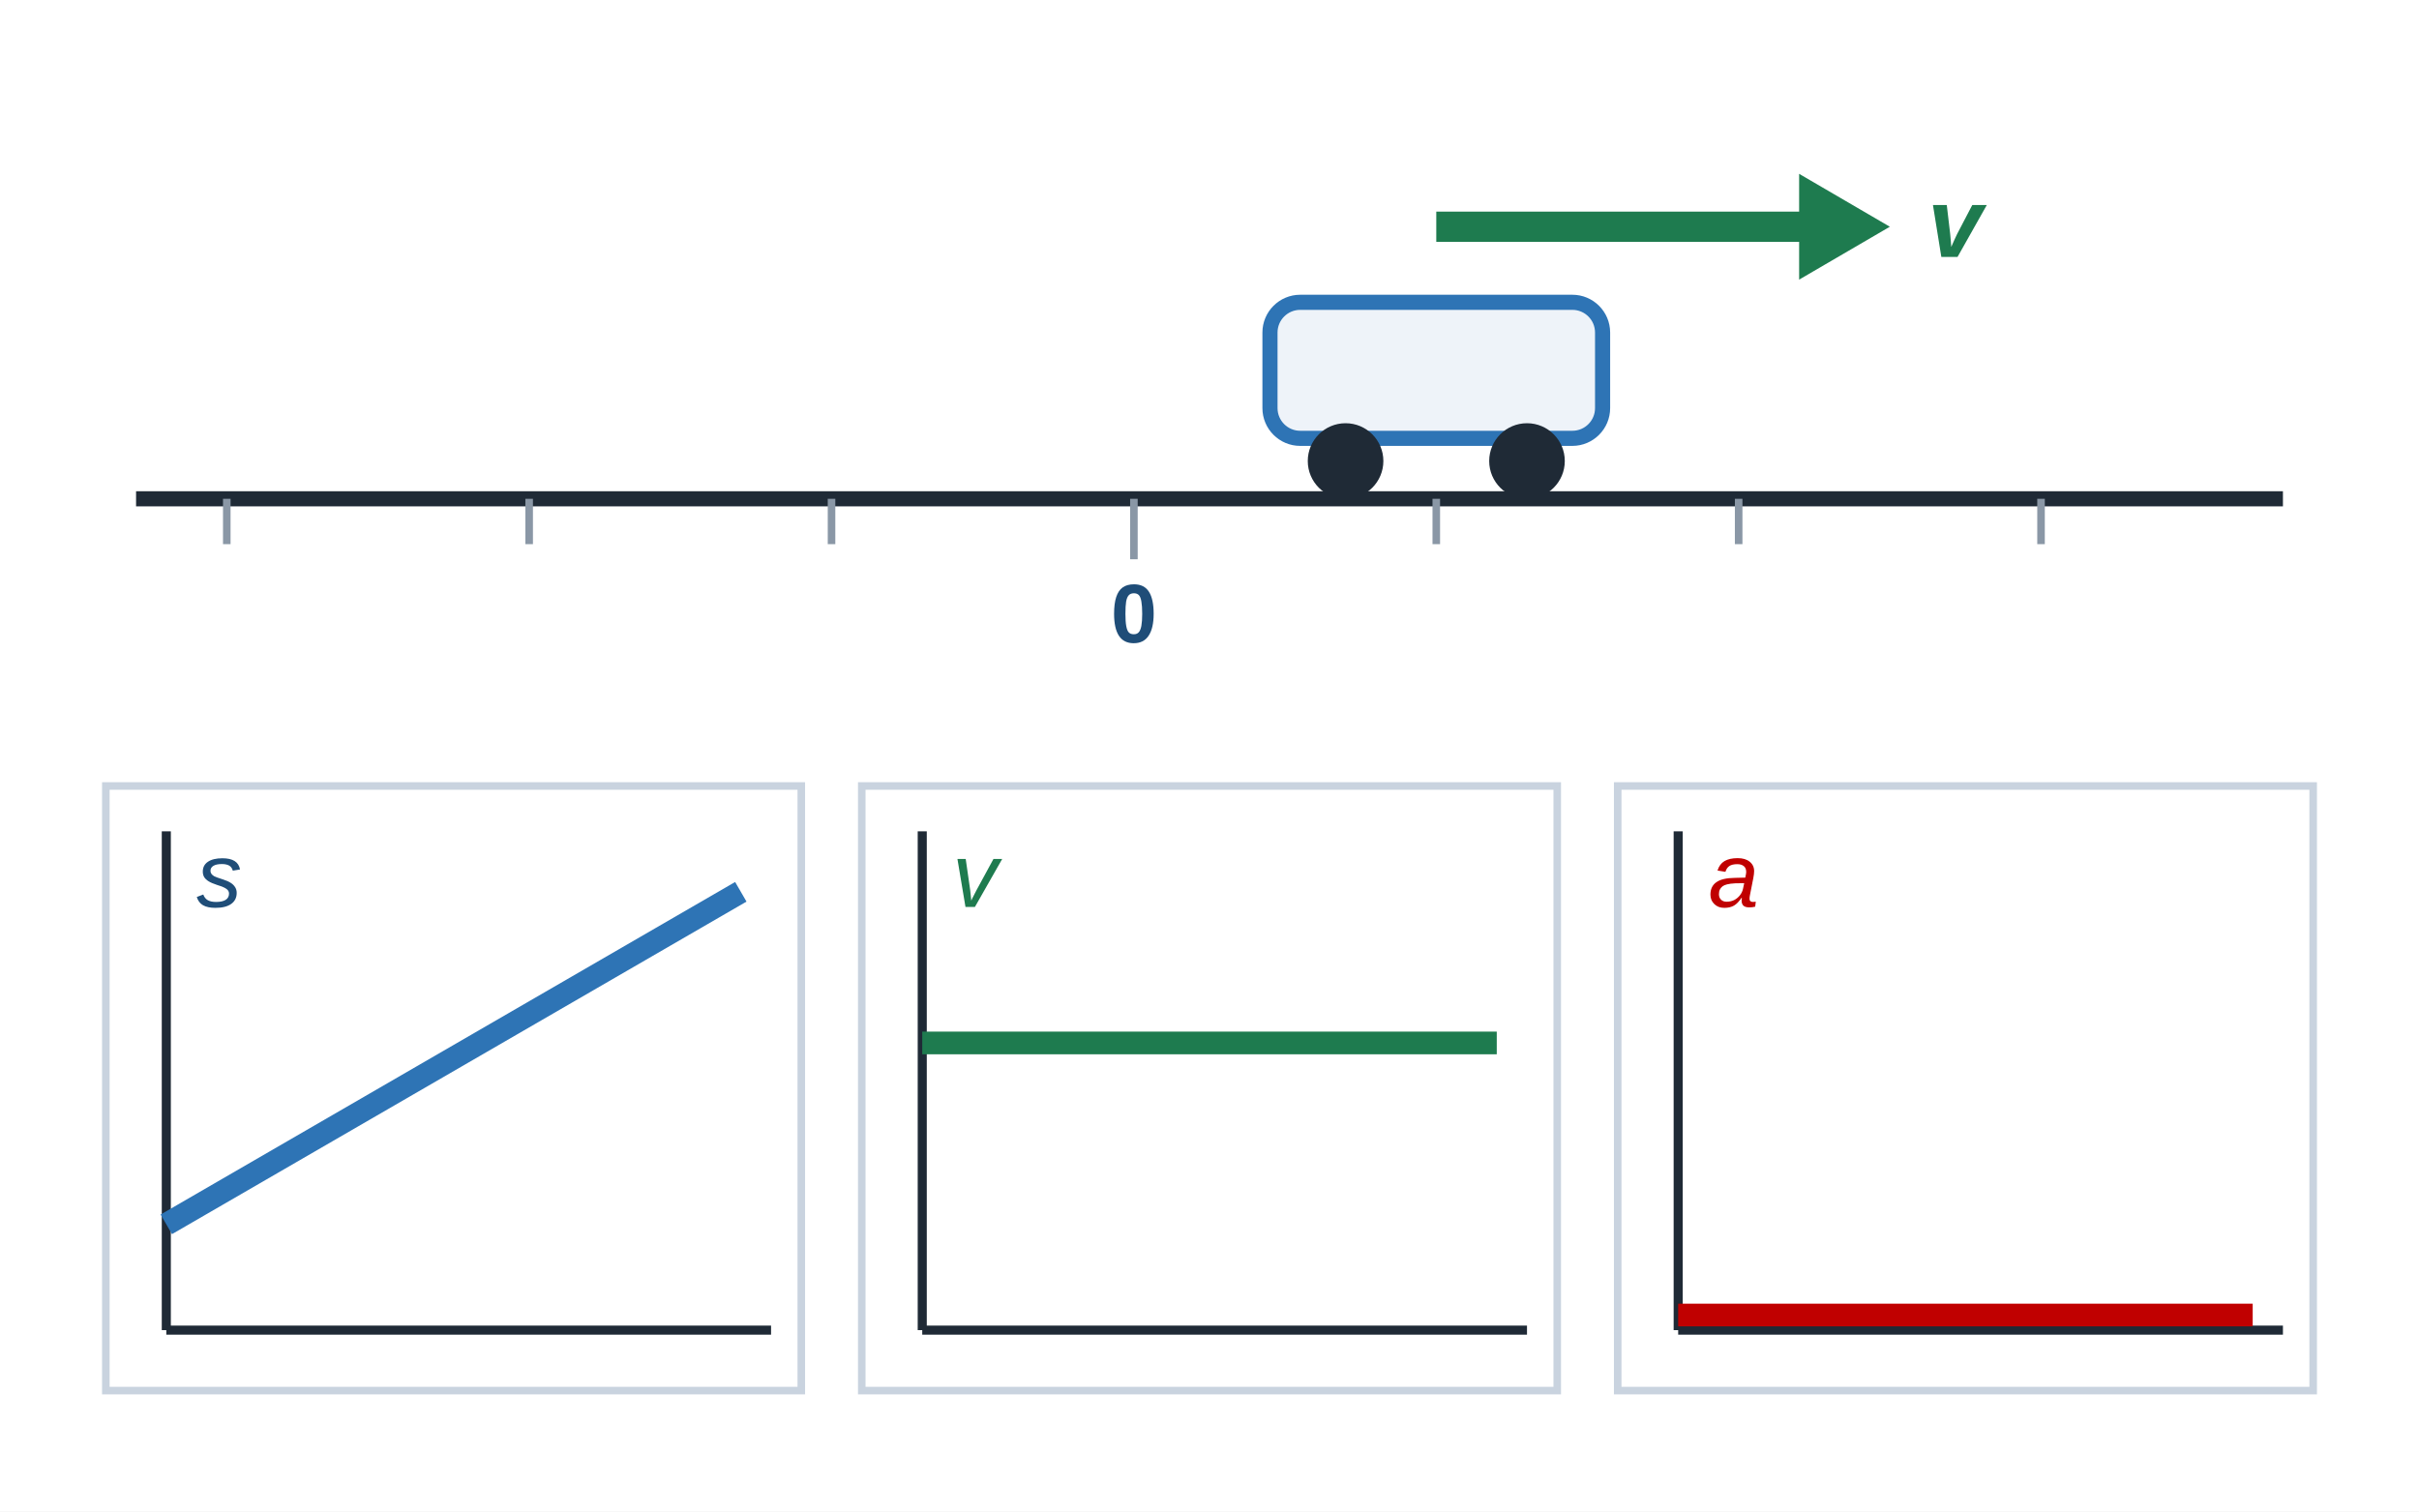
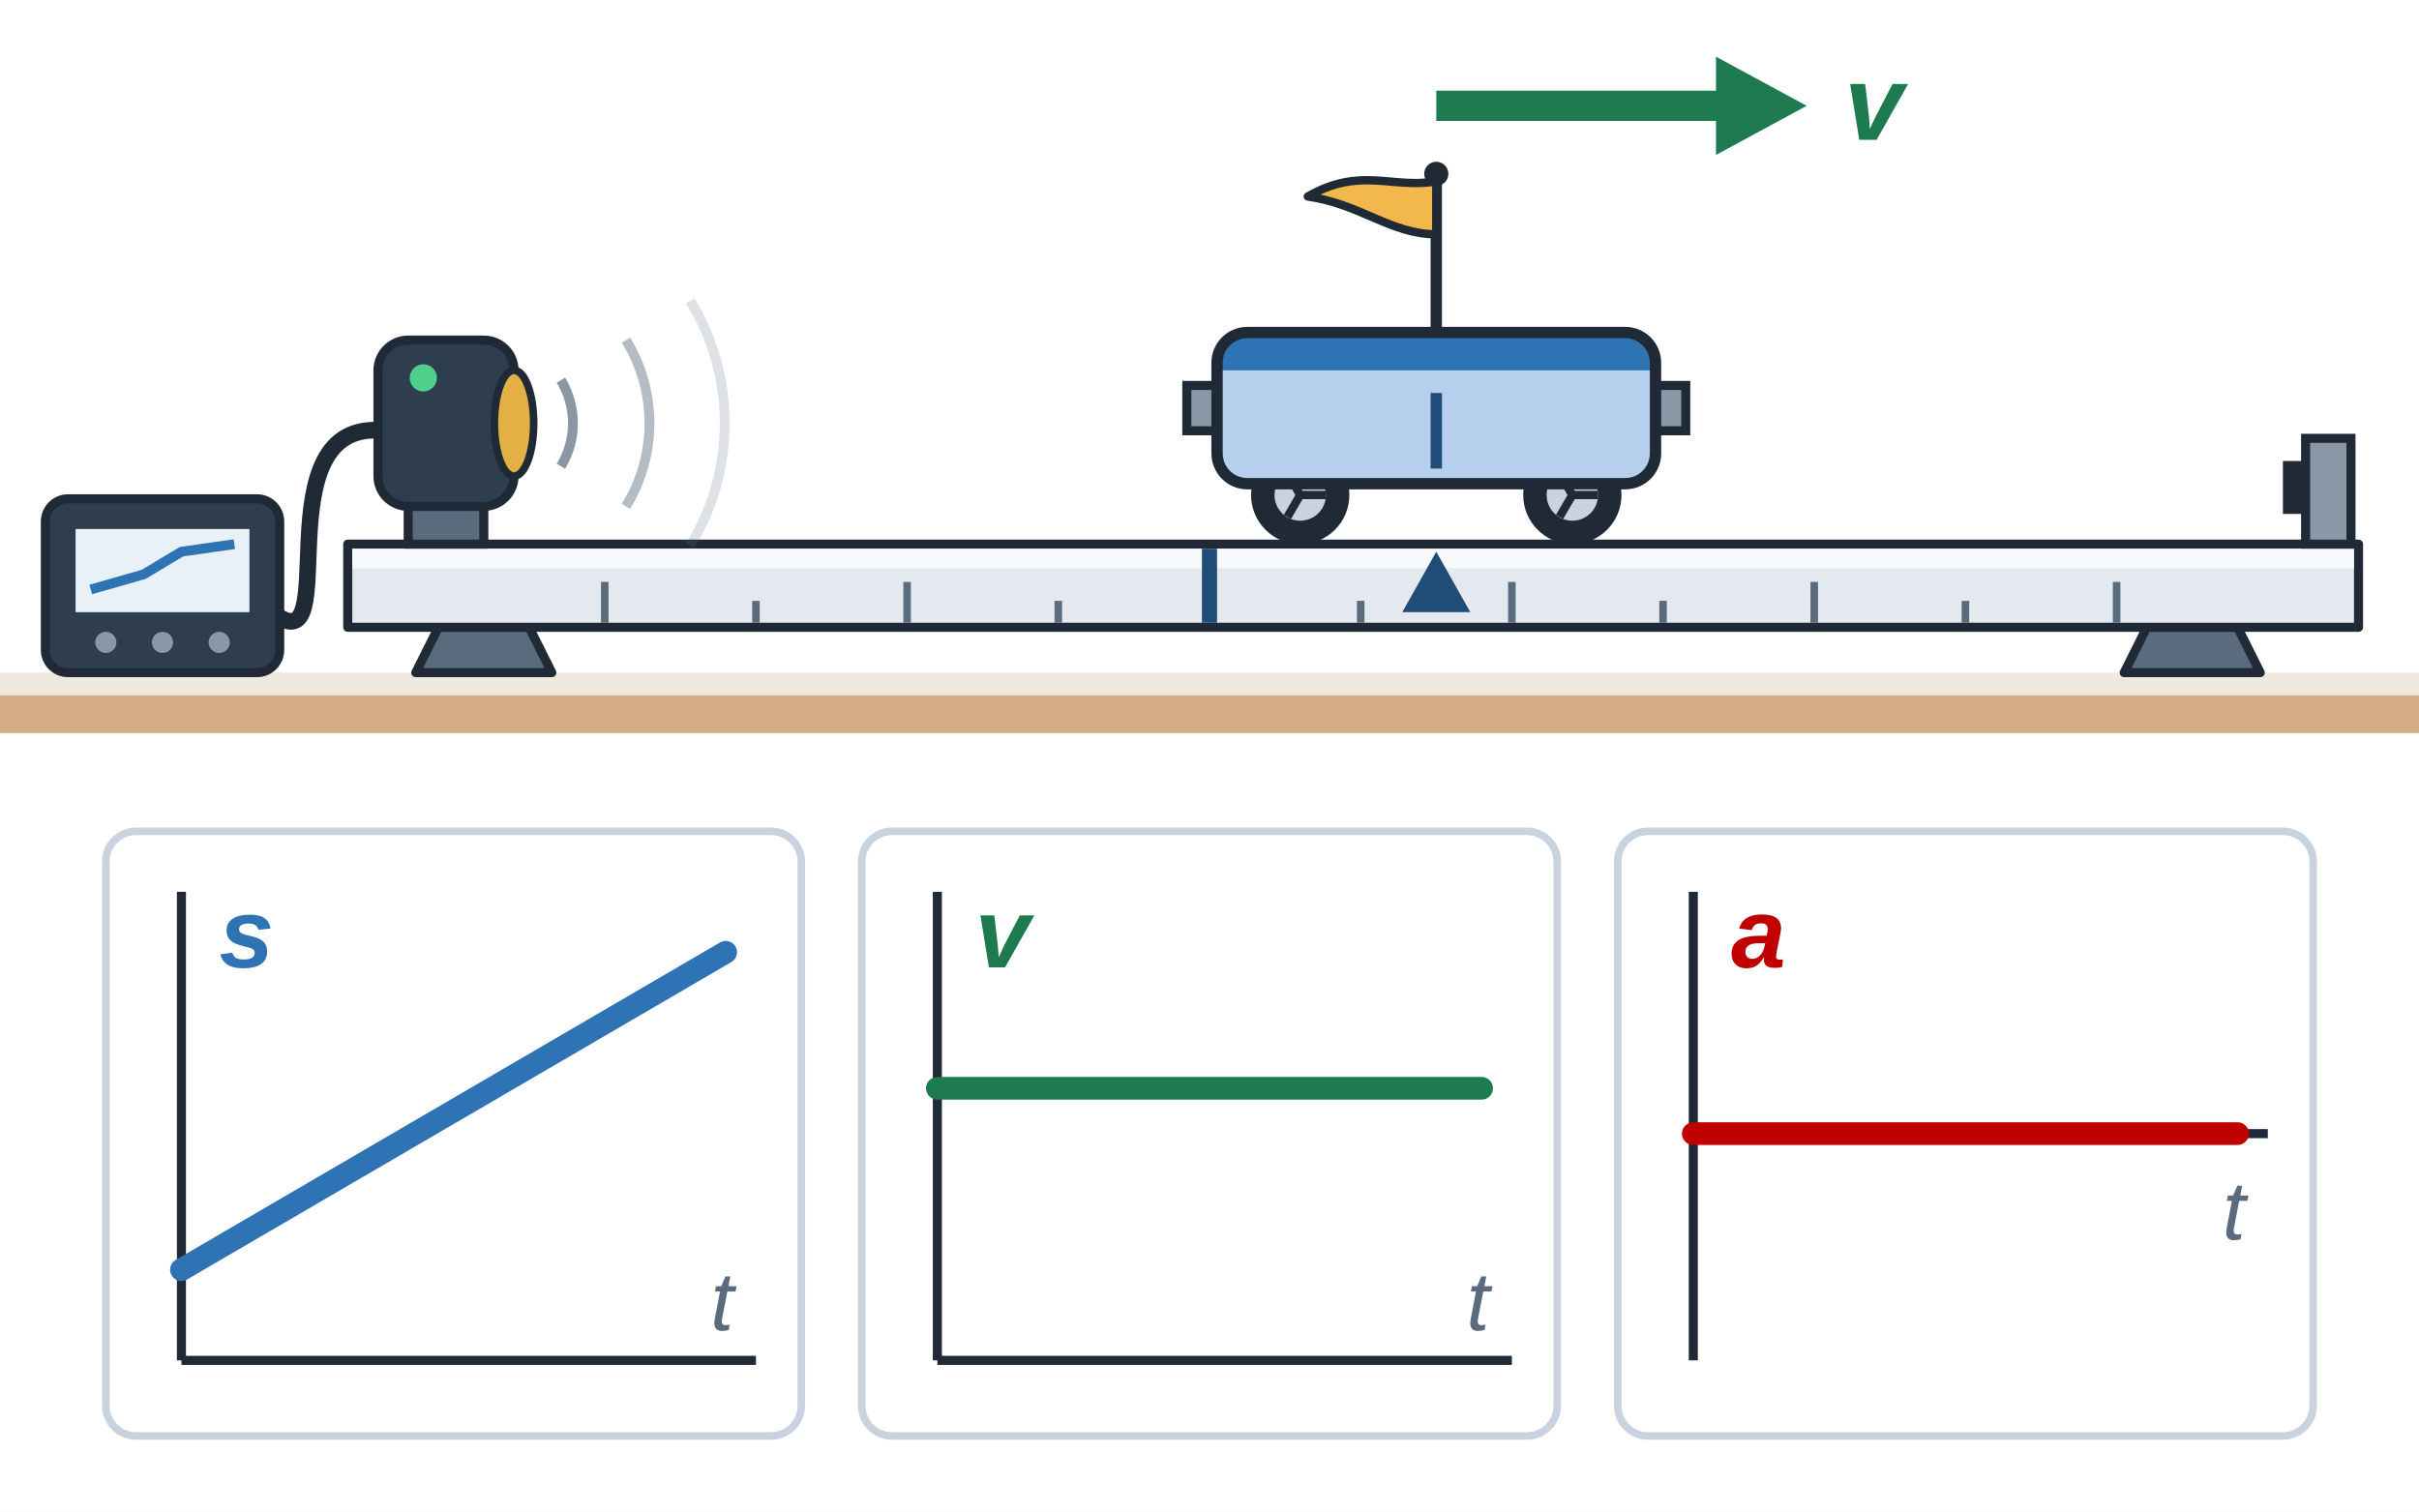
<svg xmlns="http://www.w3.org/2000/svg" viewBox="0 0 320 200" font-family="Calibri, Carlito, Arial, sans-serif">
  <rect width="320" height="200" fill="#FFFFFF" />
-   <line x1="18" y1="66" x2="302" y2="66" stroke="#1F2A36" stroke-width="2" />
-   <g stroke="#8A97A6" stroke-width="1">
-     <line x1="30" y1="66" x2="30" y2="72" />
-     <line x1="70" y1="66" x2="70" y2="72" />
-     <line x1="110" y1="66" x2="110" y2="72" />
-     <line x1="150" y1="66" x2="150" y2="74" />
-     <line x1="190" y1="66" x2="190" y2="72" />
-     <line x1="230" y1="66" x2="230" y2="72" />
-     <line x1="270" y1="66" x2="270" y2="72" />
+   <rect x="0" y="89" width="320" height="3" fill="#EFE8DC" />
+   <rect x="0" y="92" width="320" height="5" fill="#D3AC84" />
+   <g stroke="#1F2A36" stroke-width="1.2" stroke-linejoin="round">
+     <polygon points="58,83 70,83 73,89 55,89" fill="#5A6B7D" />
+     <polygon points="284,83 296,83 299,89 281,89" fill="#5A6B7D" />
+     <rect x="46" y="72" width="266" height="11" fill="#E4E9EF" />
  </g>
-   <text x="150" y="85" font-size="11" text-anchor="middle" fill="#1F4D78" font-weight="700">0</text>
-   <rect x="168" y="40" width="44" height="18" rx="4" fill="#EEF3F9" stroke="#2E74B5" stroke-width="2" />
-   <circle cx="178" cy="61" r="5" fill="#1F2A36" />
-   <circle cx="202" cy="61" r="5" fill="#1F2A36" />
-   <line x1="190" y1="30" x2="240" y2="30" stroke="#1E7B4F" stroke-width="4" />
-   <polygon points="250,30 238,23 238,37" fill="#1E7B4F" />
-   <text x="255" y="34" font-size="13" font-style="italic" font-weight="700" fill="#1E7B4F">v</text>
-   <g transform="translate(14,104)">
-     <rect width="92" height="80" fill="#FFF" stroke="#C9D3DF" />
-     <line x1="8" y1="72" x2="88" y2="72" stroke="#1F2A36" stroke-width="1.2" />
-     <line x1="8" y1="72" x2="8" y2="6" stroke="#1F2A36" stroke-width="1.2" />
-     <line x1="8" y1="58" x2="84" y2="14" stroke="#2E74B5" stroke-width="3" />
-     <text x="12" y="16" font-size="12" font-style="italic" fill="#1F4D78">s</text>
+   <rect x="46.6" y="72.6" width="264.8" height="2.6" fill="#F6F8FA" />
+   <g stroke="#5A6B7D" stroke-width="1">
+     <line x1="80" y1="82.4" x2="80" y2="77" />
+     <line x1="100" y1="82.4" x2="100" y2="79.5" />
+     <line x1="120" y1="82.4" x2="120" y2="77" />
+     <line x1="140" y1="82.4" x2="140" y2="79.5" />
+     <line x1="180" y1="82.4" x2="180" y2="79.5" />
+     <line x1="200" y1="82.4" x2="200" y2="77" />
+     <line x1="220" y1="82.4" x2="220" y2="79.5" />
+     <line x1="240" y1="82.4" x2="240" y2="77" />
+     <line x1="260" y1="82.4" x2="260" y2="79.5" />
+     <line x1="280" y1="82.4" x2="280" y2="77" />
  </g>
-   <g transform="translate(114,104)">
-     <rect width="92" height="80" fill="#FFF" stroke="#C9D3DF" />
-     <line x1="8" y1="72" x2="88" y2="72" stroke="#1F2A36" stroke-width="1.2" />
-     <line x1="8" y1="72" x2="8" y2="6" stroke="#1F2A36" stroke-width="1.2" />
-     <line x1="8" y1="34" x2="84" y2="34" stroke="#1E7B4F" stroke-width="3" />
-     <text x="12" y="16" font-size="12" font-style="italic" fill="#1E7B4F">v</text>
+   <line x1="160" y1="82.4" x2="160" y2="72.6" stroke="#1F4D78" stroke-width="2" />
+   <rect x="305" y="58" width="6" height="14" fill="#8A97A6" stroke="#1F2A36" stroke-width="1.2" />
+   <rect x="302" y="61" width="3" height="7" fill="#1F2A36" />
+   <path d="M51,57 C34,55 46,89 36,81" fill="none" stroke="#1F2A36" stroke-width="2.2" stroke-linecap="round" />
+   <g stroke="#1F2A36" stroke-width="1.2">
+     <rect x="6" y="66" width="31" height="23" rx="3" fill="#2F3E4E" />
+     <rect x="54" y="67" width="10" height="5" fill="#5A6B7D" />
+     <rect x="50" y="45" width="18" height="22" rx="4" fill="#2F3E4E" />
  </g>
-   <g transform="translate(214,104)">
-     <rect width="92" height="80" fill="#FFF" stroke="#C9D3DF" />
-     <line x1="8" y1="72" x2="88" y2="72" stroke="#1F2A36" stroke-width="1.2" />
-     <line x1="8" y1="72" x2="8" y2="6" stroke="#1F2A36" stroke-width="1.2" />
-     <line x1="8" y1="70" x2="84" y2="70" stroke="#C00000" stroke-width="3" />
-     <text x="12" y="16" font-size="12" font-style="italic" fill="#C00000">a</text>
+   <rect x="10" y="70" width="23" height="11" fill="#E8F1F8" />
+   <polyline points="12,78 19,76 24,73 31,72" fill="none" stroke="#2E74B5" stroke-width="1.3" />
+   <circle cx="14" cy="85" r="1.4" fill="#8A97A6" />
+   <circle cx="21.5" cy="85" r="1.4" fill="#8A97A6" />
+   <circle cx="29" cy="85" r="1.4" fill="#8A97A6" />
+   <ellipse cx="68" cy="56" rx="2.6" ry="7" fill="#E2B045" stroke="#1F2A36" stroke-width="1" />
+   <circle cx="56" cy="50" r="1.8" fill="#4FD08A" />
+   <g fill="none" stroke="#5A6B7D" stroke-width="1.3">
+     <path d="M74.2,50.3 A11,11 0 0 1 74.2,61.7" opacity="0.7" />
+     <path d="M82.8,45 A21,21 0 0 1 82.8,67" opacity="0.45" />
+     <path d="M91.3,39.8 A31,31 0 0 1 91.3,72.2" opacity="0.2" />
+   </g>
+   <g>
+     <circle cx="172" cy="65.5" r="6.5" fill="#1F2A36" />
+     <circle cx="172" cy="65.5" r="3.4" fill="#C9D3DF" />
+     <circle cx="208" cy="65.5" r="6.5" fill="#1F2A36" />
+     <circle cx="208" cy="65.5" r="3.4" fill="#C9D3DF" />
+     <g stroke="#1F2A36" stroke-width="1.1">
+       <line x1="172" y1="65.5" x2="175.4" y2="65.5" />
+       <line x1="172" y1="65.5" x2="170.3" y2="68.4" />
+       <line x1="172" y1="65.5" x2="170.3" y2="62.6" />
+       <line x1="208" y1="65.5" x2="211.4" y2="65.5" />
+       <line x1="208" y1="65.5" x2="206.3" y2="68.4" />
+       <line x1="208" y1="65.5" x2="206.3" y2="62.6" />
+     </g>
+     <rect x="157" y="51" width="4" height="6" fill="#8A97A6" stroke="#1F2A36" stroke-width="1.2" />
+     <rect x="219" y="51" width="4" height="6" fill="#8A97A6" stroke="#1F2A36" stroke-width="1.2" />
+     <rect x="161" y="44" width="58" height="20" rx="4" fill="#B5CFEC" />
+     <path d="M161,49 V48 a4,4 0 0 1 4,-4 h50 a4,4 0 0 1 4,4 V49 Z" fill="#2E74B5" />
+     <rect x="161" y="44" width="58" height="20" rx="4" fill="none" stroke="#1F2A36" stroke-width="1.5" />
+     <line x1="190" y1="52" x2="190" y2="62" stroke="#1F4D78" stroke-width="1.5" />
+     <polygon points="190,73 185.5,81 194.5,81" fill="#1F4D78" />
+     <line x1="190" y1="44" x2="190" y2="23" stroke="#1F2A36" stroke-width="1.5" />
+     <circle cx="190" cy="23" r="1.6" fill="#1F2A36" />
+     <path d="M190,24 C184,25 180,22 173,26 C180,27 184,31 190,31 Z" fill="#F2B84B" stroke="#1F2A36" stroke-width="1.1" stroke-linejoin="round" />
+   </g>
+   <line x1="190" y1="14" x2="228" y2="14" stroke="#1E7B4F" stroke-width="4" />
+   <polygon points="239,14 227,7.5 227,20.5" fill="#1E7B4F" />
+   <text x="244" y="18.5" font-size="14" font-style="italic" font-weight="700" fill="#1E7B4F">v</text>
+   <g transform="translate(14,110)">
+     <rect width="92" height="80" rx="4" fill="#FFF" stroke="#C9D3DF" />
+     <line x1="10" y1="70" x2="86" y2="70" stroke="#1F2A36" stroke-width="1.2" />
+     <line x1="10" y1="70" x2="10" y2="8" stroke="#1F2A36" stroke-width="1.2" />
+     <line x1="10" y1="58" x2="82" y2="16" stroke="#2E74B5" stroke-width="3" stroke-linecap="round" />
+     <text x="15" y="18" font-size="13" font-style="italic" font-weight="700" fill="#2E74B5">s</text>
+     <text x="80" y="66" font-size="11" font-style="italic" fill="#5A6B7D">t</text>
+   </g>
+   <g transform="translate(114,110)">
+     <rect width="92" height="80" rx="4" fill="#FFF" stroke="#C9D3DF" />
+     <line x1="10" y1="70" x2="86" y2="70" stroke="#1F2A36" stroke-width="1.2" />
+     <line x1="10" y1="70" x2="10" y2="8" stroke="#1F2A36" stroke-width="1.2" />
+     <line x1="10" y1="34" x2="82" y2="34" stroke="#1E7B4F" stroke-width="3" stroke-linecap="round" />
+     <text x="15" y="18" font-size="13" font-style="italic" font-weight="700" fill="#1E7B4F">v</text>
+     <text x="80" y="66" font-size="11" font-style="italic" fill="#5A6B7D">t</text>
+   </g>
+   <g transform="translate(214,110)">
+     <rect width="92" height="80" rx="4" fill="#FFF" stroke="#C9D3DF" />
+     <line x1="10" y1="40" x2="86" y2="40" stroke="#1F2A36" stroke-width="1.2" />
+     <line x1="10" y1="70" x2="10" y2="8" stroke="#1F2A36" stroke-width="1.2" />
+     <line x1="10" y1="40" x2="82" y2="40" stroke="#C00000" stroke-width="3" stroke-linecap="round" />
+     <text x="15" y="18" font-size="13" font-style="italic" font-weight="700" fill="#C00000">a</text>
+     <text x="80" y="54" font-size="11" font-style="italic" fill="#5A6B7D">t</text>
  </g>
</svg>
